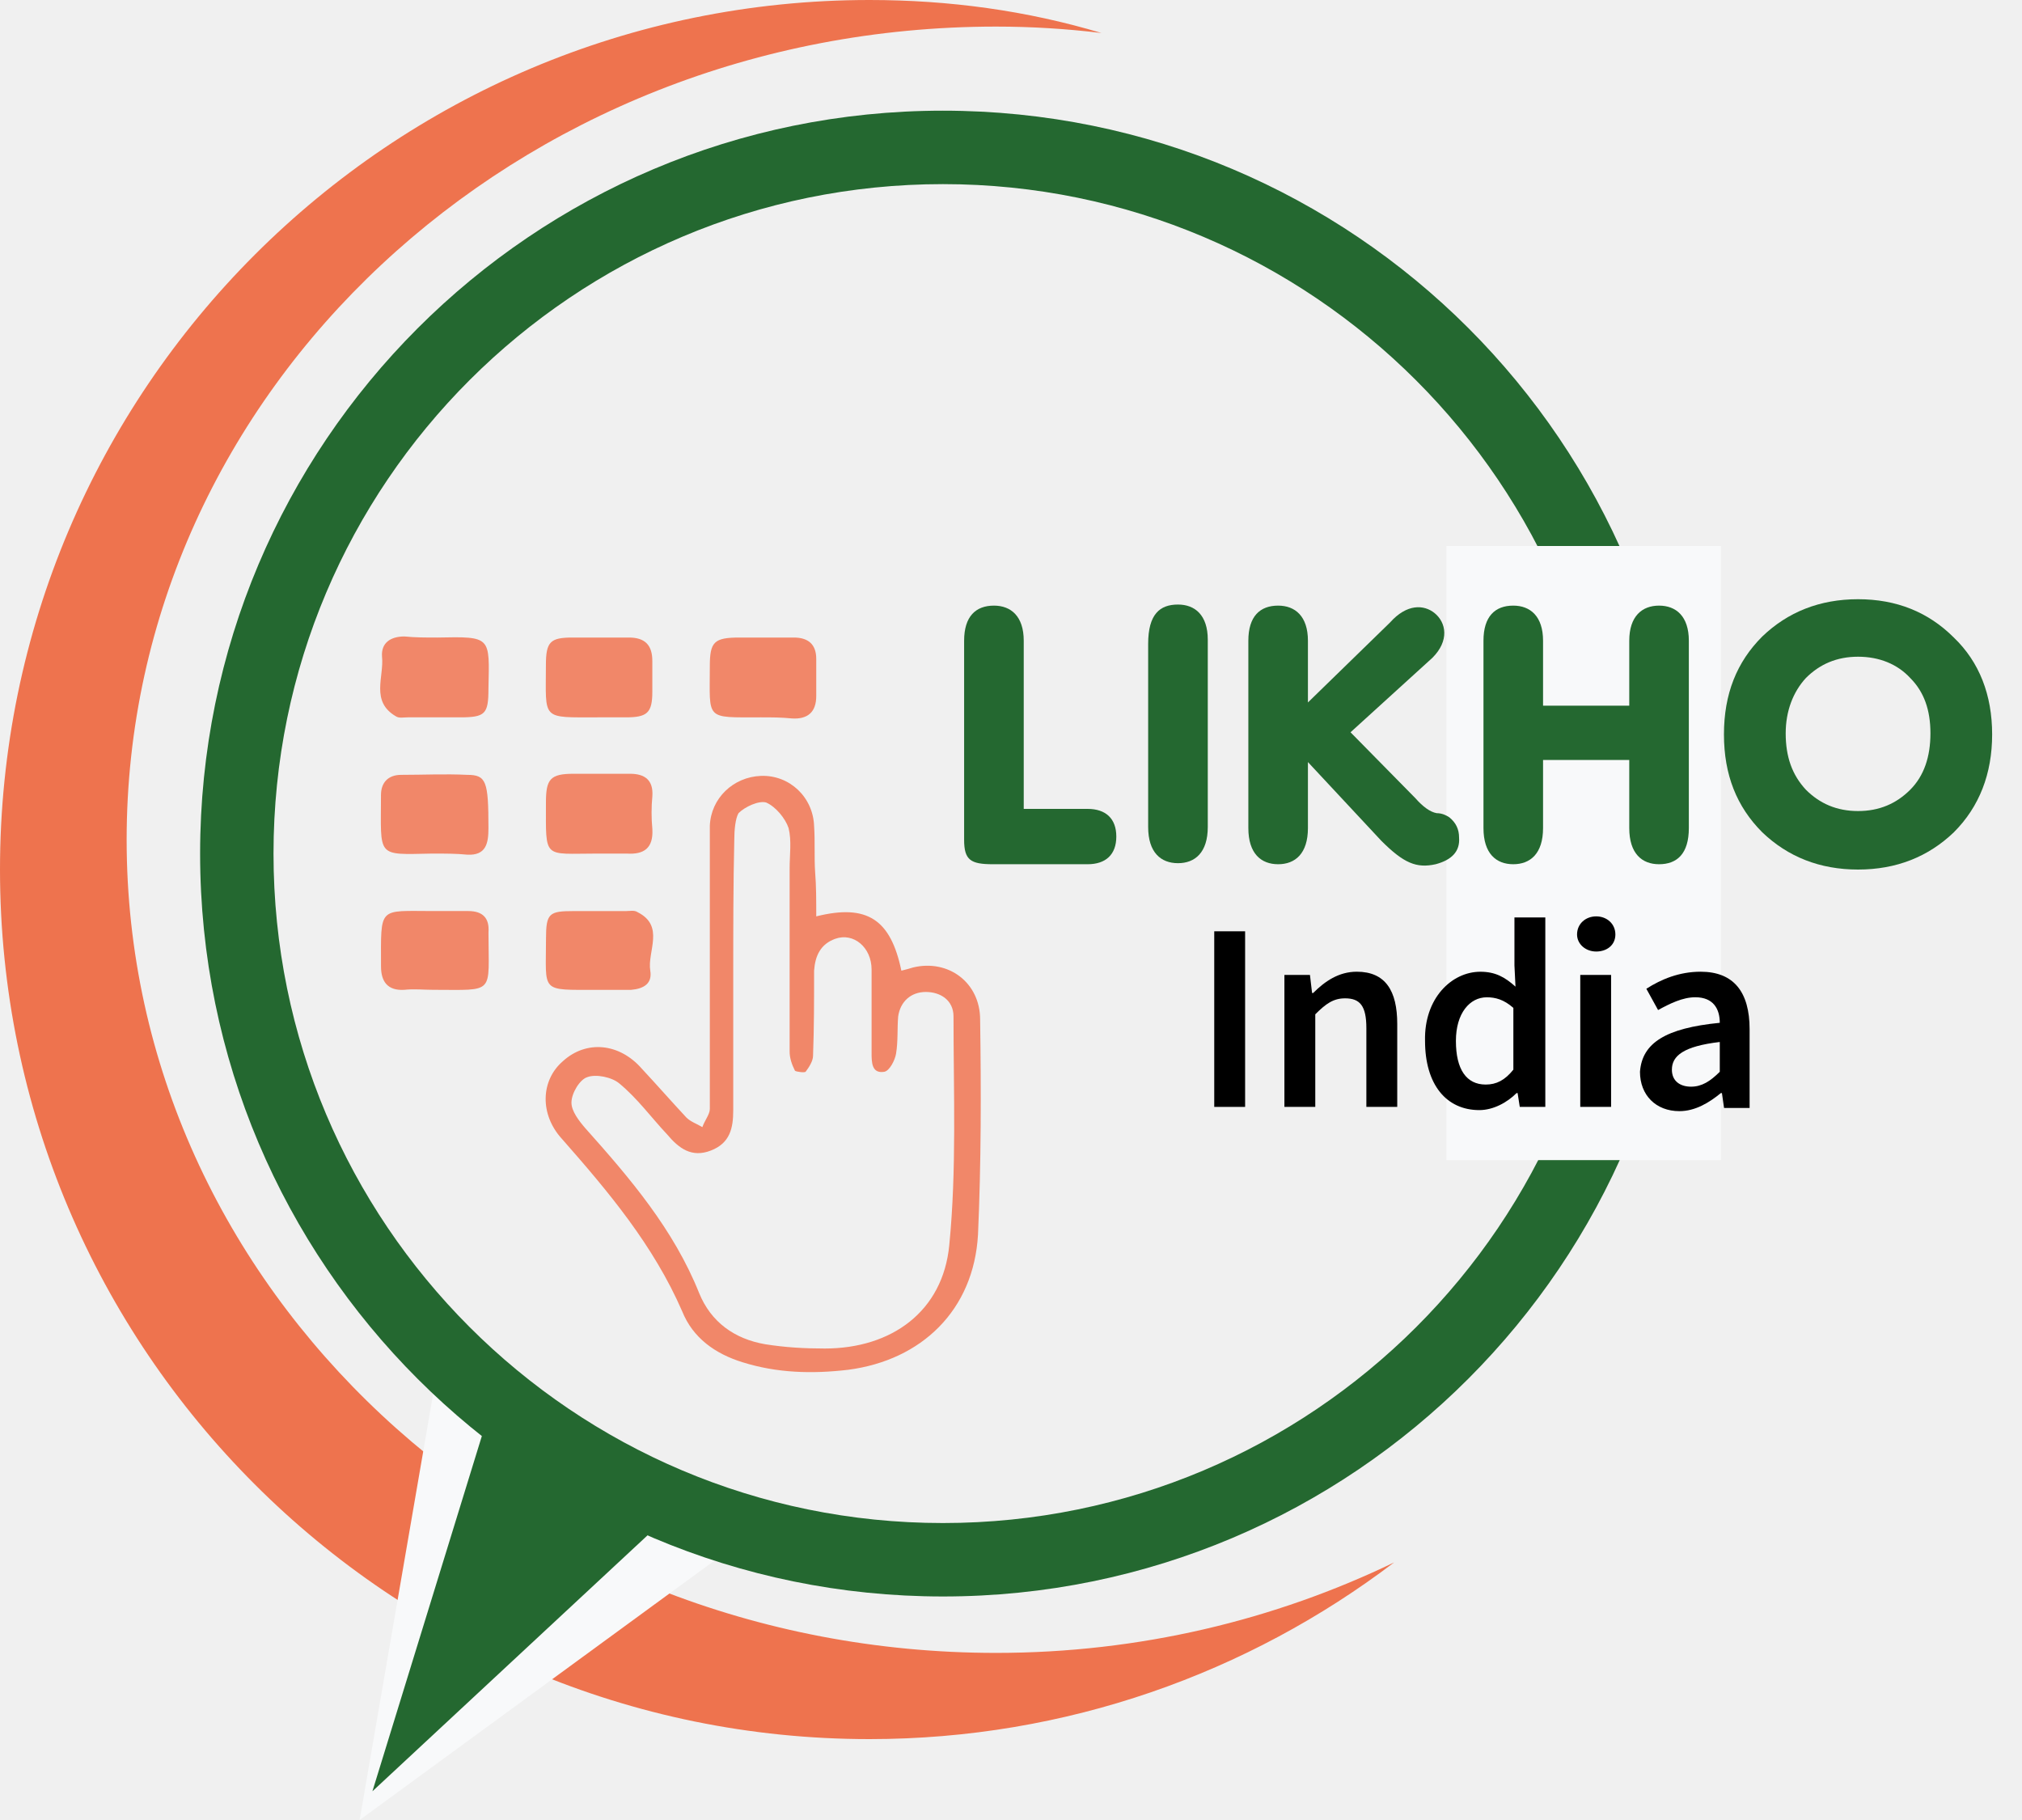
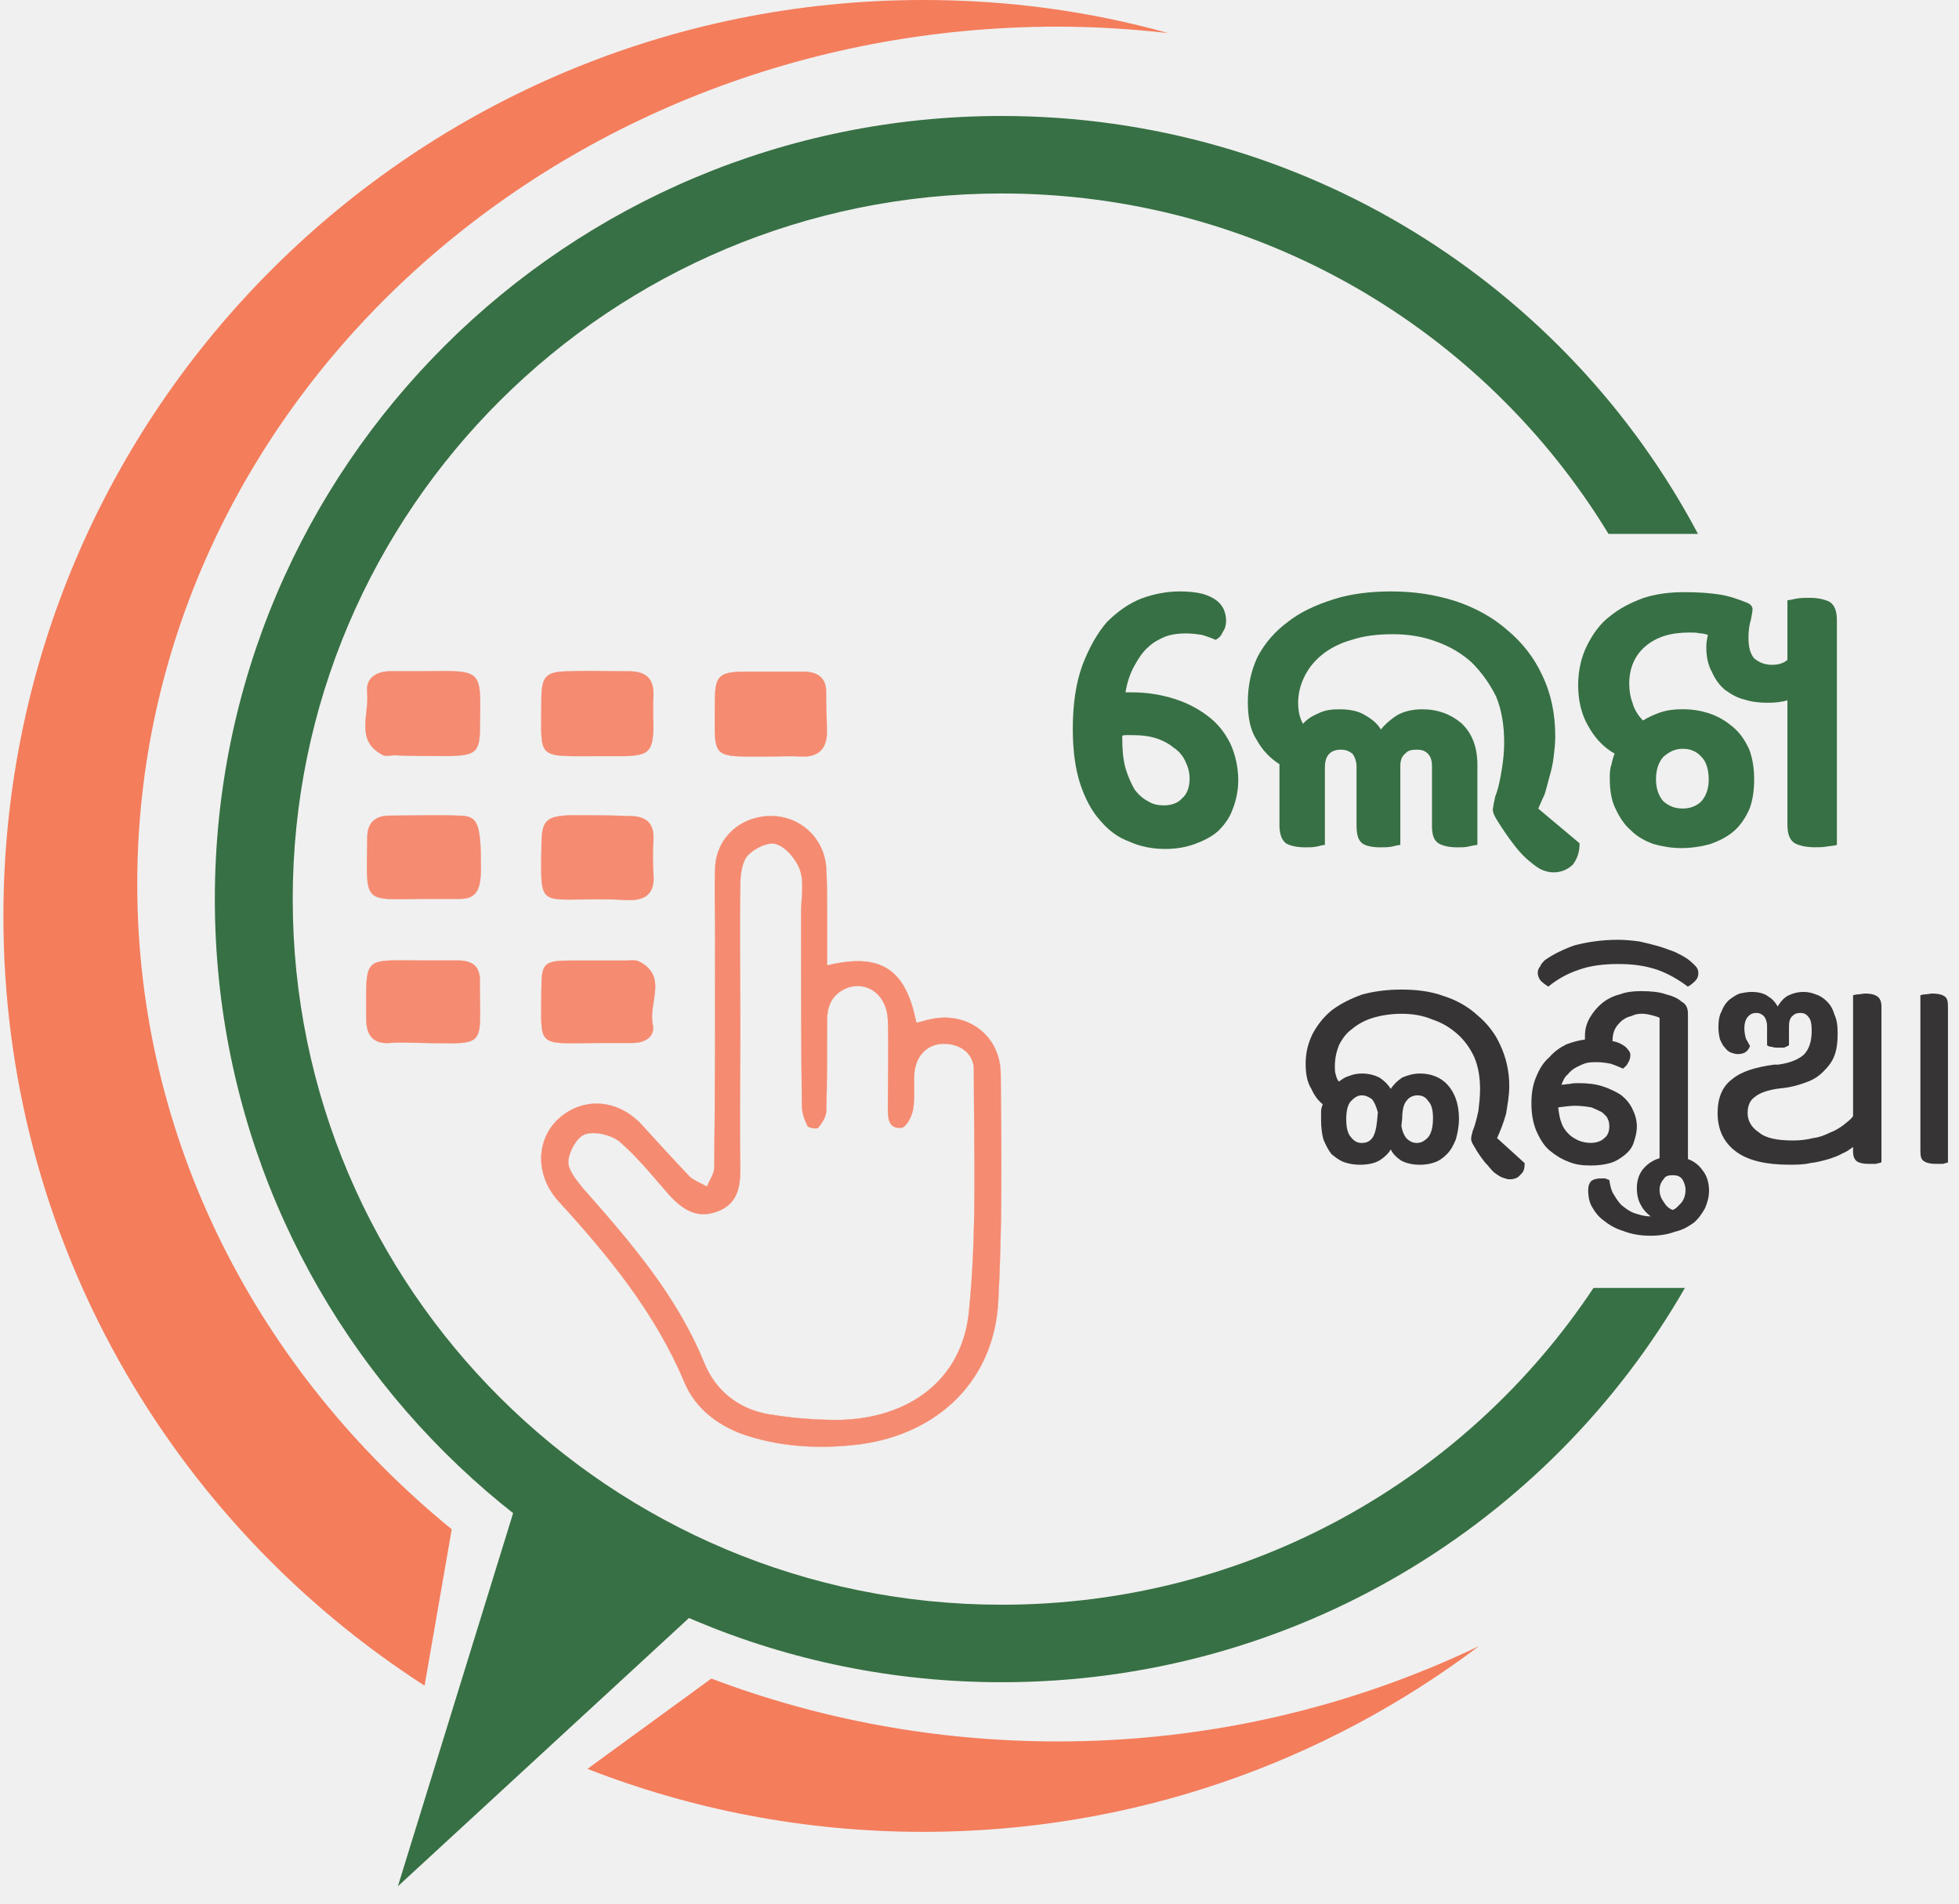
- <svg xmlns="http://www.w3.org/2000/svg" width="60" height="54" viewBox="0 0 60 54" fill="none">
-   <g clip-path="url(#clip0)">
-     <path fill-rule="evenodd" clip-rule="evenodd" d="M24.221 27.189C25.736 26.811 26.431 27.284 26.747 28.8C26.873 28.768 27 28.737 27.094 28.705C28.136 28.453 29.084 29.147 29.084 30.253C29.115 32.368 29.115 34.516 29.021 36.632C28.894 38.874 27.347 40.358 25.168 40.642C24.094 40.769 23.052 40.737 22.042 40.421C21.221 40.169 20.558 39.695 20.242 38.905C19.389 36.947 18.063 35.368 16.673 33.789C16.01 33.063 16.042 32.053 16.705 31.484C17.4 30.853 18.378 30.947 19.042 31.705C19.484 32.179 19.926 32.684 20.368 33.158C20.494 33.284 20.684 33.347 20.842 33.442C20.905 33.253 21.063 33.063 21.063 32.905C21.063 30.726 21.063 28.516 21.063 26.337C21.063 25.737 21.063 25.105 21.063 24.505C21.094 23.684 21.758 23.053 22.578 23.021C23.431 22.989 24.126 23.653 24.157 24.505C24.189 24.979 24.157 25.421 24.189 25.895C24.221 26.274 24.221 26.716 24.221 27.189ZM21.758 28.958C21.758 30.284 21.758 31.611 21.758 32.937C21.758 33.474 21.663 33.916 21.094 34.137C20.526 34.358 20.147 34.074 19.8 33.663C19.326 33.158 18.915 32.59 18.378 32.147C18.157 31.958 17.684 31.863 17.431 31.958C17.21 32.021 16.957 32.432 16.957 32.716C16.957 32.968 17.178 33.253 17.368 33.474C18.694 34.958 19.989 36.474 20.747 38.368C21.094 39.221 21.789 39.726 22.705 39.884C23.305 39.979 23.873 40.011 24.473 40.011C26.463 40.011 27.979 38.905 28.168 36.947C28.389 34.705 28.294 32.432 28.294 30.158C28.294 29.684 27.915 29.432 27.473 29.432C27.031 29.432 26.715 29.716 26.652 30.158C26.621 30.505 26.652 30.884 26.589 31.263C26.558 31.453 26.4 31.768 26.242 31.8C25.863 31.863 25.863 31.516 25.863 31.232C25.863 30.411 25.863 29.59 25.863 28.768C25.863 28.105 25.326 27.663 24.789 27.853C24.347 28.011 24.189 28.358 24.157 28.8C24.157 29.653 24.157 30.505 24.126 31.326C24.126 31.484 24 31.674 23.905 31.8C23.873 31.832 23.621 31.8 23.589 31.768C23.494 31.579 23.431 31.39 23.431 31.2C23.431 29.4 23.431 27.6 23.431 25.768C23.431 25.358 23.494 24.947 23.4 24.569C23.305 24.284 23.021 23.937 22.736 23.811C22.515 23.747 22.105 23.937 21.915 24.126C21.821 24.284 21.789 24.632 21.789 24.916C21.758 26.242 21.758 27.6 21.758 28.958Z" fill="#F18769" />
-     <path fill-rule="evenodd" clip-rule="evenodd" d="M12.979 18.916C14.589 18.884 14.526 18.884 14.494 20.432C14.494 21.189 14.4 21.284 13.642 21.284C13.136 21.284 12.6 21.284 12.094 21.284C11.968 21.284 11.842 21.316 11.747 21.253C10.989 20.811 11.4 20.084 11.336 19.484C11.305 19.074 11.589 18.884 12 18.884C12.316 18.916 12.631 18.916 12.979 18.916Z" fill="#F18769" />
-     <path fill-rule="evenodd" clip-rule="evenodd" d="M17.747 21.284C16.041 21.284 16.199 21.379 16.199 19.737C16.199 19.042 16.326 18.916 16.989 18.916C17.557 18.916 18.094 18.916 18.662 18.916C19.136 18.916 19.357 19.137 19.357 19.611C19.357 19.927 19.357 20.211 19.357 20.526C19.357 21.158 19.199 21.284 18.568 21.284C18.283 21.284 17.999 21.284 17.747 21.284Z" fill="#F18769" />
-     <path fill-rule="evenodd" clip-rule="evenodd" d="M22.578 21.284C20.905 21.284 21.063 21.379 21.063 19.769C21.063 19.042 21.189 18.916 21.947 18.916C22.484 18.916 23.02 18.916 23.557 18.916C23.968 18.916 24.221 19.105 24.221 19.548C24.221 19.927 24.221 20.274 24.221 20.653C24.221 21.127 23.968 21.348 23.494 21.316C23.178 21.284 22.894 21.284 22.578 21.284Z" fill="#F18769" />
-     <path fill-rule="evenodd" clip-rule="evenodd" d="M12.884 25.326C12.852 25.326 12.852 25.326 12.82 25.326C11.147 25.358 11.305 25.453 11.305 23.59C11.305 23.211 11.526 22.99 11.905 22.99C12.568 22.99 13.2 22.958 13.863 22.99C14.431 22.99 14.494 23.179 14.494 24.569C14.494 25.011 14.431 25.39 13.863 25.358C13.547 25.326 13.2 25.326 12.884 25.326Z" fill="#F18769" />
-     <path fill-rule="evenodd" clip-rule="evenodd" d="M12.853 29.368C12.569 29.368 12.285 29.337 12 29.368C11.495 29.4 11.306 29.116 11.306 28.674C11.306 26.873 11.211 27.031 12.853 27.031C13.2 27.031 13.548 27.031 13.895 27.031C14.337 27.031 14.527 27.252 14.495 27.663C14.495 29.526 14.716 29.368 12.853 29.368Z" fill="#F18769" />
-     <path fill-rule="evenodd" clip-rule="evenodd" d="M17.716 25.326C16.105 25.326 16.2 25.516 16.2 23.811C16.2 23.116 16.327 22.958 17.021 22.958C17.59 22.958 18.127 22.958 18.695 22.958C19.137 22.958 19.39 23.148 19.358 23.621C19.327 23.937 19.327 24.284 19.358 24.6C19.39 25.169 19.105 25.358 18.6 25.326C18.316 25.326 18 25.326 17.716 25.326Z" fill="#F18769" />
-     <path fill-rule="evenodd" clip-rule="evenodd" d="M17.717 29.369C16.012 29.369 16.202 29.463 16.202 27.853C16.202 27.095 16.296 27.032 17.023 27.032C17.528 27.032 18.065 27.032 18.57 27.032C18.696 27.032 18.823 27 18.917 27.063C19.738 27.474 19.202 28.232 19.296 28.8C19.36 29.179 19.107 29.337 18.728 29.369C18.412 29.369 18.065 29.369 17.717 29.369Z" fill="#F18769" />
-     <path d="M29.558 49.042C15.316 49.042 3.758 38.242 3.758 24.916C3.758 11.589 15.316 0.789 29.558 0.789C30.6 0.789 31.642 0.853 32.684 0.979C30.474 0.316 28.168 0 25.8 0C11.558 0 0 11.558 0 25.8C0 40.042 11.558 51.6 25.8 51.6C31.642 51.6 37.042 49.642 41.368 46.358C37.832 48.063 33.821 49.042 29.558 49.042Z" fill="#EE734E" />
-     <path d="M12.851 41.369L21.472 46.105L10.672 54L12.851 41.369Z" fill="#F8F9FA" />
-     <path d="M27.98 3.284C15.79 3.284 5.938 13.168 5.938 25.326C5.938 37.516 15.822 47.368 27.98 47.368C40.169 47.368 50.022 37.484 50.022 25.326C50.022 13.137 40.169 3.284 27.98 3.284ZM27.98 45.189C16.99 45.189 8.116 36.284 8.116 25.326C8.116 14.337 17.022 5.463 27.98 5.463C38.938 5.463 47.843 14.368 47.843 25.326C47.843 36.316 38.938 45.189 27.98 45.189Z" fill="#246830" />
-     <path d="M14.651 41.463L11.051 53.148L20.556 44.306L14.651 41.463Z" fill="#246830" />
-     <path d="M51.065 16.2H42.918V34.421H51.065V16.2Z" fill="#F8F9FA" />
-     <path d="M36.031 27.632H36.947V32.842H36.031V27.632Z" fill="black" />
-     <path d="M38.113 28.926H38.871L38.934 29.463H38.966C39.313 29.116 39.724 28.831 40.261 28.831C41.113 28.831 41.461 29.4 41.461 30.379V32.842H40.545V30.505C40.545 29.842 40.355 29.621 39.913 29.621C39.566 29.621 39.345 29.779 39.029 30.095V32.842H38.113V28.926Z" fill="black" />
-     <path d="M43.928 28.832C44.37 28.832 44.654 28.99 44.97 29.274L44.939 28.642V27.221H45.855V32.842H45.097L45.033 32.432H45.002C44.718 32.716 44.307 32.937 43.897 32.937C42.918 32.937 42.286 32.179 42.286 30.884C42.255 29.621 43.075 28.832 43.928 28.832ZM44.086 32.179C44.402 32.179 44.654 32.053 44.907 31.737V29.905C44.623 29.653 44.37 29.59 44.118 29.59C43.612 29.59 43.202 30.063 43.202 30.884C43.202 31.737 43.518 32.179 44.086 32.179Z" fill="black" />
-     <path d="M46.797 27.726C46.797 27.41 47.05 27.189 47.365 27.189C47.681 27.189 47.934 27.41 47.934 27.726C47.934 28.042 47.681 28.232 47.365 28.232C47.05 28.232 46.797 28.011 46.797 27.726ZM46.892 28.926H47.807V32.842H46.892V28.926Z" fill="black" />
-     <path d="M51.032 30.347C51.032 29.937 50.843 29.589 50.306 29.589C49.927 29.589 49.548 29.779 49.201 29.968L48.853 29.337C49.296 29.053 49.833 28.831 50.464 28.831C51.443 28.831 51.917 29.431 51.917 30.537V32.874H51.159L51.096 32.432H51.064C50.717 32.716 50.306 32.968 49.833 32.968C49.138 32.968 48.664 32.495 48.664 31.8C48.727 30.947 49.422 30.505 51.032 30.347ZM50.18 32.242C50.496 32.242 50.748 32.084 51.032 31.8V30.916C49.959 31.042 49.611 31.326 49.611 31.737C49.611 32.084 49.864 32.242 50.18 32.242Z" fill="black" />
-     <path d="M55.135 25.8C53.998 25.8 53.051 25.421 52.293 24.695C51.535 23.937 51.156 22.99 51.156 21.79C51.156 20.59 51.535 19.642 52.293 18.885C53.051 18.158 53.998 17.779 55.135 17.779C56.272 17.779 57.219 18.158 57.977 18.916C58.735 19.642 59.114 20.621 59.114 21.79C59.114 22.958 58.735 23.937 57.977 24.695C57.219 25.421 56.272 25.8 55.135 25.8ZM55.135 24.064C55.767 24.064 56.272 23.843 56.683 23.432C57.093 23.021 57.283 22.453 57.283 21.758C57.283 21.064 57.093 20.527 56.683 20.116C56.304 19.706 55.767 19.485 55.135 19.485C54.504 19.485 53.998 19.706 53.588 20.116C53.209 20.527 52.988 21.095 52.988 21.758C52.988 22.453 53.177 22.99 53.588 23.432C53.998 23.843 54.504 24.064 55.135 24.064Z" fill="#246830" />
-     <path d="M30.378 24H32.273C32.809 24 33.125 24.285 33.125 24.821C33.125 25.358 32.809 25.642 32.273 25.642H29.462C28.799 25.642 28.609 25.516 28.609 24.916V19.011C28.609 18.285 28.957 17.969 29.494 17.969C29.999 17.969 30.378 18.285 30.378 19.011V24Z" fill="#246830" />
-     <path d="M34.955 17.937C35.46 17.937 35.839 18.253 35.839 18.979V24.537C35.839 25.295 35.46 25.611 34.955 25.611C34.449 25.611 34.07 25.295 34.07 24.537V19.105C34.07 18.221 34.418 17.937 34.955 17.937Z" fill="#246830" />
-     <path d="M38.811 22.611V24.569C38.811 25.327 38.432 25.642 37.927 25.642C37.422 25.642 37.043 25.327 37.043 24.569V19.011C37.043 18.285 37.39 17.969 37.927 17.969C38.432 17.969 38.811 18.285 38.811 19.011V20.842L41.243 18.474C41.748 17.906 42.254 17.937 42.569 18.19C42.917 18.474 43.011 19.011 42.506 19.516L40.075 21.727L42.001 23.684C42.222 23.937 42.443 24.095 42.632 24.127C42.79 24.127 42.917 24.19 43.011 24.253C43.201 24.411 43.296 24.6 43.296 24.853C43.327 25.264 43.075 25.516 42.601 25.642C42.032 25.769 41.654 25.611 40.99 24.948L38.811 22.611Z" fill="#246830" />
-     <path d="M45.788 22.548V24.569C45.788 25.327 45.409 25.642 44.904 25.642C44.398 25.642 44.02 25.327 44.02 24.569V19.011C44.02 18.285 44.367 17.969 44.904 17.969C45.409 17.969 45.788 18.285 45.788 19.011V20.937H48.346V19.011C48.346 18.285 48.725 17.969 49.23 17.969C49.735 17.969 50.114 18.285 50.114 19.011V24.569C50.114 25.327 49.767 25.642 49.23 25.642C48.725 25.642 48.346 25.327 48.346 24.569V22.548H45.788Z" fill="#246830" />
-   </g>
-   <defs>
-     <clipPath id="clip0">
-       <rect width="59.147" height="54" fill="white" />
-     </clipPath>
-   </defs>
+ <svg xmlns="http://www.w3.org/2000/svg" width="106" height="103" viewBox="0 0 106 103" fill="none">
+   <path fill-rule="evenodd" clip-rule="evenodd" d="M40.056 55.607C40.056 58.141 40.012 60.718 40.056 63.252C40.056 64.3 39.88 65.174 38.783 65.567C37.685 65.961 36.939 65.436 36.237 64.694C35.359 63.689 34.525 62.64 33.516 61.767C33.077 61.417 32.199 61.199 31.672 61.373C31.233 61.504 30.795 62.291 30.751 62.815C30.707 63.296 31.19 63.864 31.541 64.3C34.086 67.184 36.588 70.067 38.081 73.693C38.739 75.353 40.099 76.358 41.899 76.577C42.996 76.751 44.181 76.839 45.323 76.839C49.141 76.795 52.082 74.698 52.433 70.941C52.872 66.616 52.696 62.247 52.696 57.878C52.696 57.005 51.95 56.48 51.072 56.48C50.238 56.48 49.624 57.048 49.492 57.922C49.404 58.577 49.536 59.32 49.404 60.019C49.361 60.369 49.053 60.98 48.79 61.024C48.044 61.111 48.044 60.456 48.044 59.932C48.044 58.359 48.088 56.786 48.044 55.213C48 53.903 47.034 53.116 45.937 53.422C45.059 53.728 44.752 54.383 44.752 55.213C44.752 56.873 44.752 58.49 44.708 60.106C44.708 60.412 44.489 60.762 44.269 61.024C44.225 61.111 43.742 61.024 43.699 60.937C43.523 60.587 43.391 60.194 43.391 59.844C43.347 56.349 43.347 52.898 43.347 49.447C43.347 48.66 43.523 47.83 43.304 47.131C43.128 46.563 42.557 45.864 42.031 45.689C41.592 45.515 40.802 45.908 40.451 46.301C40.143 46.651 40.056 47.349 40.056 47.874C40.012 50.451 40.056 53.029 40.056 55.607ZM44.752 52.243C47.649 51.544 49.01 52.417 49.58 55.344C49.843 55.301 50.063 55.213 50.282 55.17C52.301 54.689 54.145 56 54.145 58.141C54.189 62.247 54.233 66.354 54.013 70.417C53.794 74.698 50.765 77.582 46.552 78.15C44.489 78.412 42.47 78.324 40.495 77.713C38.958 77.232 37.642 76.271 37.027 74.786C35.447 71.028 32.901 67.927 30.18 64.956C28.951 63.558 28.995 61.636 30.268 60.5C31.628 59.32 33.516 59.495 34.789 60.937C35.623 61.854 36.457 62.771 37.334 63.689C37.598 63.907 37.949 64.038 38.256 64.213C38.388 63.864 38.651 63.514 38.651 63.165C38.695 58.971 38.695 54.733 38.695 50.539C38.695 49.359 38.651 48.18 38.695 47C38.739 45.384 40.012 44.204 41.636 44.16C43.26 44.117 44.62 45.34 44.708 47C44.752 47.874 44.752 48.748 44.752 49.621C44.752 50.495 44.752 51.325 44.752 52.243Z" fill="#F58B71" />
+   <path fill-rule="evenodd" clip-rule="evenodd" d="M40.056 55.607C40.056 58.141 40.012 60.718 40.056 63.252C40.056 64.3 39.88 65.174 38.783 65.567C37.685 65.961 36.939 65.436 36.237 64.694C35.359 63.689 34.525 62.64 33.516 61.767C33.077 61.417 32.199 61.199 31.672 61.373C31.233 61.504 30.795 62.291 30.751 62.815C30.707 63.296 31.19 63.864 31.541 64.3C34.086 67.184 36.588 70.067 38.081 73.693C38.739 75.353 40.099 76.358 41.899 76.577C42.996 76.751 44.181 76.839 45.323 76.839C49.141 76.795 52.082 74.698 52.433 70.941C52.872 66.616 52.696 62.247 52.696 57.878C52.696 57.005 51.95 56.48 51.072 56.48C50.238 56.48 49.624 57.048 49.492 57.922C49.404 58.577 49.536 59.32 49.404 60.019C49.361 60.369 49.053 60.98 48.79 61.024C48.044 61.111 48.044 60.456 48.044 59.932C48.044 58.359 48.088 56.786 48.044 55.213C48 53.903 47.034 53.116 45.937 53.422C45.059 53.728 44.752 54.383 44.752 55.213C44.752 56.873 44.752 58.49 44.708 60.106C44.708 60.412 44.489 60.762 44.269 61.024C44.225 61.111 43.742 61.024 43.699 60.937C43.523 60.587 43.391 60.194 43.391 59.844C43.347 56.349 43.347 52.898 43.347 49.447C43.347 48.66 43.523 47.83 43.304 47.131C43.128 46.563 42.557 45.864 42.031 45.689C41.592 45.515 40.802 45.908 40.451 46.301C40.143 46.651 40.056 47.349 40.056 47.874C40.012 50.451 40.056 53.029 40.056 55.607ZM44.752 52.243C47.649 51.544 49.01 52.417 49.58 55.344C49.843 55.301 50.063 55.213 50.282 55.17C52.301 54.689 54.145 56 54.145 58.141C54.189 62.247 54.233 66.354 54.013 70.417C53.794 74.698 50.765 77.582 46.552 78.15C44.489 78.412 42.47 78.324 40.495 77.713C38.958 77.232 37.642 76.271 37.027 74.786C35.447 71.028 32.901 67.927 30.18 64.956C28.951 63.558 28.995 61.636 30.268 60.5C31.628 59.32 33.516 59.495 34.789 60.937C35.623 61.854 36.457 62.771 37.334 63.689C37.598 63.907 37.949 64.038 38.256 64.213C38.388 63.864 38.651 63.514 38.651 63.165C38.695 58.971 38.695 54.733 38.695 50.539C38.695 49.359 38.651 48.18 38.695 47C38.739 45.384 40.012 44.204 41.636 44.16C43.26 44.117 44.62 45.34 44.708 47C44.752 47.874 44.752 48.748 44.752 49.621C44.752 50.495 44.752 51.325 44.752 52.243Z" stroke="#F58B71" stroke-width="0.014" />
+   <path fill-rule="evenodd" clip-rule="evenodd" d="M23.028 36.325C26.145 36.281 26.013 36.237 25.969 39.252C25.969 40.694 25.793 40.868 24.301 40.912C23.335 40.912 22.326 40.912 21.317 40.868C21.097 40.868 20.834 40.956 20.658 40.825C19.21 40.038 20 38.64 19.868 37.461C19.78 36.674 20.395 36.325 21.141 36.325C21.799 36.325 22.414 36.325 23.028 36.325Z" fill="#F58B71" />
+   <path fill-rule="evenodd" clip-rule="evenodd" d="M23.028 36.325C26.145 36.281 26.013 36.237 25.969 39.252C25.969 40.694 25.793 40.868 24.301 40.912C23.335 40.912 22.326 40.912 21.317 40.868C21.097 40.868 20.834 40.956 20.658 40.825C19.21 40.038 20 38.64 19.868 37.461C19.78 36.674 20.395 36.325 21.141 36.325C21.799 36.325 22.414 36.325 23.028 36.325Z" stroke="#F58B71" stroke-width="0.014" />
+   <path fill-rule="evenodd" clip-rule="evenodd" d="M32.237 40.916C28.945 40.916 29.296 41.091 29.296 37.902C29.296 36.591 29.516 36.329 30.832 36.329C31.886 36.285 32.983 36.329 34.036 36.329C34.958 36.329 35.397 36.722 35.353 37.683C35.309 38.251 35.353 38.863 35.353 39.431C35.309 40.654 35.09 40.873 33.817 40.916C33.29 40.916 32.764 40.916 32.237 40.916Z" fill="#F58B71" />
+   <path fill-rule="evenodd" clip-rule="evenodd" d="M32.237 40.916C28.945 40.916 29.296 41.091 29.296 37.902C29.296 36.591 29.516 36.329 30.832 36.329C31.886 36.285 32.983 36.329 34.036 36.329C34.958 36.329 35.397 36.722 35.353 37.683C35.309 38.251 35.353 38.863 35.353 39.431C35.309 40.654 35.09 40.873 33.817 40.916C33.29 40.916 32.764 40.916 32.237 40.916Z" stroke="#F58B71" stroke-width="0.014" />
+   <path fill-rule="evenodd" clip-rule="evenodd" d="M41.58 40.936C38.376 40.936 38.683 41.111 38.683 37.965C38.683 36.567 38.903 36.349 40.351 36.349C41.404 36.349 42.414 36.349 43.467 36.349C44.257 36.349 44.74 36.698 44.696 37.528C44.696 38.227 44.74 38.926 44.74 39.625C44.74 40.543 44.257 40.98 43.336 40.936C42.765 40.892 42.151 40.936 41.58 40.936Z" fill="#F58B71" />
+   <path fill-rule="evenodd" clip-rule="evenodd" d="M41.58 40.936C38.376 40.936 38.683 41.111 38.683 37.965C38.683 36.567 38.903 36.349 40.351 36.349C41.404 36.349 42.414 36.349 43.467 36.349C44.257 36.349 44.74 36.698 44.696 37.528C44.696 38.227 44.74 38.926 44.74 39.625C44.74 40.543 44.257 40.98 43.336 40.936C42.765 40.892 42.151 40.936 41.58 40.936Z" stroke="#F58B71" stroke-width="0.014" />
+   <path fill-rule="evenodd" clip-rule="evenodd" d="M22.905 48.639H22.774C19.57 48.683 19.833 48.901 19.877 45.275C19.877 44.576 20.272 44.139 21.062 44.139C22.291 44.139 23.564 44.096 24.793 44.139C25.89 44.139 26.022 44.533 26.022 47.154C25.978 47.984 25.89 48.683 24.793 48.639C24.134 48.639 23.52 48.639 22.905 48.639Z" fill="#F58B71" />
+   <path fill-rule="evenodd" clip-rule="evenodd" d="M22.905 48.639H22.774C19.57 48.683 19.833 48.901 19.877 45.275C19.877 44.576 20.272 44.139 21.062 44.139C22.291 44.139 23.564 44.096 24.793 44.139C25.89 44.139 26.022 44.533 26.022 47.154C25.978 47.984 25.89 48.683 24.793 48.639C24.134 48.639 23.52 48.639 22.905 48.639Z" stroke="#F58B71" stroke-width="0.014" />
+   <path fill-rule="evenodd" clip-rule="evenodd" d="M22.802 56.433C22.275 56.433 21.704 56.389 21.134 56.433C20.168 56.52 19.817 55.996 19.817 55.122C19.817 51.671 19.598 51.977 22.802 51.977C23.46 51.977 24.118 51.977 24.777 51.977C25.655 51.977 26.006 52.37 25.962 53.2C25.962 56.739 26.401 56.477 22.802 56.433Z" fill="#F58B71" />
+   <path fill-rule="evenodd" clip-rule="evenodd" d="M22.802 56.433C22.275 56.433 21.704 56.389 21.134 56.433C20.168 56.52 19.817 55.996 19.817 55.122C19.817 51.671 19.598 51.977 22.802 51.977C23.46 51.977 24.118 51.977 24.777 51.977C25.655 51.977 26.006 52.37 25.962 53.2C25.962 56.739 26.401 56.477 22.802 56.433Z" stroke="#F58B71" stroke-width="0.014" />
+   <path fill-rule="evenodd" clip-rule="evenodd" d="M32.24 48.663C29.124 48.663 29.256 49.056 29.3 45.779C29.3 44.425 29.519 44.163 30.88 44.119C31.933 44.119 32.987 44.119 34.084 44.163C34.918 44.163 35.401 44.512 35.357 45.43C35.313 46.041 35.313 46.653 35.357 47.308C35.444 48.357 34.918 48.75 33.908 48.706C33.338 48.663 32.767 48.663 32.24 48.663Z" fill="#F58B71" />
+   <path fill-rule="evenodd" clip-rule="evenodd" d="M32.24 48.663C29.124 48.663 29.256 49.056 29.3 45.779C29.3 44.425 29.519 44.163 30.88 44.119C31.933 44.119 32.987 44.119 34.084 44.163C34.918 44.163 35.401 44.512 35.357 45.43C35.313 46.041 35.313 46.653 35.357 47.308C35.444 48.357 34.918 48.75 33.908 48.706C33.338 48.663 32.767 48.663 32.24 48.663Z" stroke="#F58B71" stroke-width="0.014" />
+   <path fill-rule="evenodd" clip-rule="evenodd" d="M32.237 56.437C28.945 56.48 29.296 56.655 29.296 53.553C29.296 52.112 29.428 51.981 30.92 51.981C31.886 51.981 32.895 51.981 33.905 51.981C34.124 51.981 34.388 51.937 34.563 52.024C36.143 52.811 35.09 54.252 35.309 55.388C35.485 56.087 34.914 56.437 34.212 56.437C33.554 56.437 32.895 56.437 32.237 56.437Z" fill="#F58B71" />
+   <path fill-rule="evenodd" clip-rule="evenodd" d="M32.237 56.437C28.945 56.48 29.296 56.655 29.296 53.553C29.296 52.112 29.428 51.981 30.92 51.981C31.886 51.981 32.895 51.981 33.905 51.981C34.124 51.981 34.388 51.937 34.563 52.024C36.143 52.811 35.09 54.252 35.309 55.388C35.485 56.087 34.914 56.437 34.212 56.437C33.554 56.437 32.895 56.437 32.237 56.437Z" stroke="#F58B71" stroke-width="0.014" />
+   <path fill-rule="evenodd" clip-rule="evenodd" d="M38.49 90.833C44.278 93.026 50.609 94.235 57.243 94.235C65.451 94.235 73.175 92.356 80.023 89.08C71.683 95.371 61.281 99.128 49.957 99.128C43.546 99.128 37.418 97.92 31.788 95.72L38.49 90.833ZM24.443 82.754C14.012 74.246 7.426 61.752 7.426 47.838C7.426 22.237 29.723 1.442 57.243 1.442C59.262 1.442 61.281 1.573 63.212 1.791C58.999 0.612 54.566 0 49.957 0C22.481 0 0.184 22.194 0.184 49.586C0.184 67.037 9.263 82.389 22.973 91.216L24.443 82.754Z" fill="#F47D5C" />
+   <path d="M28.464 79.617L21.529 102.073L39.92 85.122L28.464 79.617Z" fill="#377044" />
+   <path fill-rule="evenodd" clip-rule="evenodd" d="M15.839 48.654C15.839 69.755 33.044 86.837 54.2 86.837C67.585 86.837 79.36 80.027 86.223 69.695H91.169C83.833 82.446 70.03 91.031 54.2 91.031C30.674 91.031 11.625 72.07 11.625 48.654C11.625 25.237 30.674 6.276 54.2 6.276C70.553 6.276 84.743 15.438 91.876 28.891H87.036C80.316 17.846 68.129 10.47 54.2 10.47C33.044 10.47 15.839 27.552 15.839 48.654Z" fill="#377044" />
+   <path d="M64.149 34.276C63.798 34.276 63.403 34.319 63.051 34.45C62.744 34.581 62.393 34.756 62.13 35.018C61.822 35.281 61.603 35.63 61.384 36.023C61.164 36.416 60.989 36.897 60.901 37.465H61.252C62.086 37.465 62.832 37.596 63.534 37.814C64.237 38.033 64.807 38.339 65.334 38.732C65.861 39.125 66.256 39.606 66.563 40.217C66.826 40.785 67.002 41.484 67.002 42.227C67.002 42.795 66.87 43.363 66.695 43.8C66.519 44.28 66.256 44.63 65.904 44.979C65.553 45.285 65.114 45.504 64.632 45.678C64.149 45.853 63.622 45.94 63.051 45.94C62.349 45.94 61.691 45.809 61.12 45.547C60.506 45.329 59.979 44.936 59.54 44.411C59.057 43.887 58.706 43.188 58.443 42.402C58.179 41.572 58.048 40.61 58.048 39.431C58.048 38.077 58.223 36.941 58.575 35.98C58.926 35.062 59.365 34.276 59.891 33.664C60.462 33.096 61.076 32.659 61.735 32.397C62.437 32.135 63.139 32.004 63.842 32.004C64.324 32.004 64.719 32.048 65.07 32.135C65.378 32.222 65.641 32.353 65.817 32.484C65.992 32.615 66.124 32.79 66.212 32.965C66.299 33.184 66.343 33.358 66.343 33.577C66.343 33.795 66.299 34.014 66.168 34.188C66.08 34.407 65.948 34.538 65.773 34.625C65.597 34.538 65.334 34.45 65.07 34.363C64.807 34.319 64.5 34.276 64.149 34.276ZM61.208 39.78C61.12 39.78 61.032 39.78 60.945 39.78C60.857 39.78 60.769 39.78 60.725 39.824V39.955C60.725 40.567 60.769 41.091 60.901 41.572C61.032 42.008 61.208 42.402 61.384 42.708C61.603 43.013 61.866 43.232 62.13 43.363C62.393 43.538 62.7 43.581 62.964 43.581C63.403 43.581 63.754 43.45 63.973 43.188C64.237 42.97 64.368 42.576 64.368 42.139C64.368 41.79 64.28 41.484 64.149 41.222C64.017 40.916 63.798 40.654 63.534 40.479C63.271 40.261 62.964 40.086 62.569 39.955C62.174 39.824 61.735 39.78 61.208 39.78Z" fill="#377044" />
+   <path d="M79.941 45.722C79.809 45.722 79.677 45.766 79.458 45.809C79.282 45.853 79.063 45.853 78.843 45.853C78.404 45.853 78.053 45.766 77.834 45.635C77.571 45.46 77.483 45.154 77.483 44.673V41.441C77.483 41.135 77.395 40.916 77.263 40.785C77.088 40.61 76.912 40.567 76.649 40.567C76.385 40.567 76.166 40.61 76.034 40.785C75.859 40.916 75.771 41.135 75.771 41.441V45.722C75.683 45.722 75.508 45.766 75.332 45.809C75.113 45.853 74.893 45.853 74.674 45.853C74.235 45.853 73.884 45.766 73.708 45.635C73.489 45.46 73.401 45.154 73.401 44.673V41.484C73.401 41.222 73.313 40.96 73.181 40.785C73.006 40.654 72.83 40.567 72.567 40.567C71.996 40.567 71.689 40.873 71.689 41.528V45.722C71.601 45.722 71.426 45.766 71.25 45.809C71.031 45.853 70.855 45.853 70.636 45.853C70.153 45.853 69.802 45.766 69.582 45.635C69.363 45.46 69.231 45.154 69.231 44.673V41.353C68.749 41.047 68.31 40.61 68.002 40.042C67.651 39.518 67.519 38.819 67.519 37.989C67.519 37.115 67.695 36.285 68.046 35.543C68.441 34.8 68.968 34.188 69.67 33.664C70.329 33.14 71.162 32.747 72.128 32.441C73.05 32.135 74.147 32.004 75.288 32.004C76.517 32.004 77.658 32.179 78.756 32.528C79.809 32.878 80.775 33.402 81.565 34.101C82.355 34.756 83.013 35.586 83.452 36.547C83.935 37.552 84.154 38.645 84.154 39.868C84.154 40.217 84.11 40.61 84.067 40.96C84.023 41.353 83.935 41.703 83.847 42.008C83.759 42.358 83.671 42.664 83.584 42.97C83.452 43.275 83.32 43.538 83.233 43.756L85.471 45.635C85.471 46.115 85.339 46.465 85.12 46.77C84.856 47.033 84.505 47.207 84.067 47.207C83.847 47.207 83.671 47.164 83.452 47.076C83.233 46.989 83.013 46.814 82.75 46.596C82.53 46.421 82.223 46.115 81.96 45.766C81.653 45.372 81.345 44.936 80.994 44.368C80.862 44.149 80.775 43.974 80.775 43.8C80.775 43.712 80.819 43.625 80.819 43.494C80.862 43.363 80.862 43.275 80.906 43.101C81.082 42.664 81.17 42.183 81.257 41.659C81.345 41.135 81.389 40.654 81.389 40.174C81.389 39.256 81.257 38.426 80.95 37.683C80.599 36.984 80.16 36.373 79.633 35.848C79.107 35.368 78.448 34.975 77.702 34.713C77 34.45 76.21 34.319 75.376 34.319C74.542 34.319 73.796 34.407 73.138 34.625C72.523 34.8 71.996 35.062 71.558 35.412C71.119 35.761 70.811 36.154 70.592 36.591C70.373 37.028 70.241 37.509 70.241 38.033C70.241 38.47 70.329 38.863 70.504 39.169C70.724 38.907 71.031 38.732 71.338 38.601C71.689 38.426 72.04 38.382 72.479 38.382C73.006 38.382 73.489 38.47 73.84 38.688C74.235 38.907 74.542 39.169 74.718 39.475C74.893 39.256 75.157 38.994 75.552 38.732C75.903 38.513 76.385 38.382 76.956 38.382C77.79 38.382 78.492 38.645 79.063 39.125C79.633 39.649 79.941 40.392 79.941 41.397V45.722Z" fill="#377044" />
+   <path d="M99.393 45.718C99.305 45.762 99.13 45.762 98.867 45.806C98.647 45.849 98.428 45.849 98.208 45.849C97.725 45.849 97.374 45.762 97.111 45.631C96.847 45.456 96.716 45.15 96.716 44.626V37.898C96.409 37.986 96.058 38.029 95.662 38.029C95.224 38.029 94.785 37.986 94.39 37.854C93.995 37.767 93.644 37.549 93.336 37.33C93.029 37.068 92.809 36.762 92.634 36.369C92.415 35.976 92.327 35.539 92.327 35.015C92.327 34.753 92.371 34.534 92.415 34.359C92.283 34.316 92.151 34.272 91.976 34.272C91.8 34.228 91.624 34.228 91.405 34.228C90.439 34.228 89.649 34.447 89.035 34.971C88.464 35.452 88.157 36.151 88.157 36.981C88.157 37.33 88.201 37.68 88.333 38.029C88.42 38.379 88.64 38.728 88.903 38.99C89.166 38.816 89.474 38.684 89.825 38.553C90.22 38.422 90.615 38.379 91.054 38.379C91.581 38.379 92.107 38.466 92.59 38.641C93.073 38.816 93.468 39.078 93.819 39.383C94.17 39.689 94.433 40.083 94.653 40.563C94.829 41.044 94.916 41.568 94.916 42.18C94.916 42.791 94.829 43.359 94.653 43.796C94.433 44.277 94.17 44.67 93.819 44.976C93.468 45.281 93.029 45.5 92.546 45.675C92.063 45.806 91.537 45.893 90.966 45.893C90.439 45.893 89.957 45.806 89.474 45.675C88.991 45.5 88.596 45.281 88.245 44.932C87.894 44.626 87.63 44.233 87.411 43.752C87.191 43.315 87.104 42.748 87.104 42.136C87.104 41.874 87.104 41.612 87.191 41.393C87.235 41.175 87.279 41 87.367 40.782C86.752 40.432 86.27 39.908 85.918 39.252C85.567 38.641 85.392 37.898 85.392 37.068C85.392 36.282 85.567 35.539 85.875 34.927C86.182 34.316 86.577 33.748 87.104 33.355C87.63 32.918 88.245 32.612 88.947 32.35C89.649 32.131 90.352 32.044 91.142 32.044C91.888 32.044 92.502 32.088 93.073 32.175C93.6 32.262 94.082 32.437 94.521 32.612C94.741 32.699 94.829 32.83 94.829 32.961C94.829 33.093 94.785 33.267 94.741 33.529C94.653 33.791 94.609 34.141 94.609 34.49C94.609 35.015 94.697 35.364 94.916 35.626C95.18 35.845 95.487 35.976 95.882 35.976C96.233 35.976 96.496 35.889 96.716 35.714V32.481C96.804 32.481 96.979 32.437 97.199 32.393C97.462 32.35 97.681 32.35 97.901 32.35C98.384 32.35 98.735 32.437 98.998 32.568C99.262 32.743 99.393 33.049 99.393 33.573V45.718ZM89.605 42.18C89.605 42.66 89.737 43.053 90.001 43.359C90.308 43.621 90.615 43.752 91.054 43.752C91.449 43.752 91.8 43.621 92.063 43.359C92.327 43.053 92.458 42.66 92.458 42.18C92.458 41.655 92.327 41.218 92.063 40.956C91.8 40.651 91.449 40.519 91.054 40.519C90.615 40.519 90.308 40.694 90.001 40.956C89.737 41.262 89.605 41.655 89.605 42.18Z" fill="#377044" />
+   <path d="M71.482 60.583C71.482 60.452 71.482 60.277 71.482 60.146C71.482 60.015 71.526 59.884 71.57 59.752C71.351 59.578 71.131 59.316 70.956 58.922C70.736 58.573 70.648 58.136 70.648 57.568C70.648 56.956 70.78 56.432 71.043 55.908C71.307 55.427 71.658 54.99 72.097 54.641C72.58 54.291 73.106 54.029 73.721 53.811C74.379 53.636 75.081 53.549 75.828 53.549C76.618 53.549 77.408 53.636 78.11 53.898C78.812 54.117 79.427 54.466 79.953 54.947C80.48 55.384 80.919 55.952 81.182 56.563C81.49 57.219 81.665 57.961 81.665 58.748C81.665 59.272 81.577 59.752 81.49 60.277C81.358 60.757 81.182 61.194 81.007 61.587L82.499 62.942C82.499 63.204 82.455 63.422 82.28 63.553C82.148 63.728 81.972 63.816 81.665 63.816C81.577 63.816 81.446 63.772 81.314 63.728C81.182 63.684 81.051 63.597 80.875 63.466C80.7 63.335 80.568 63.117 80.348 62.898C80.173 62.68 79.953 62.374 79.734 61.981C79.646 61.849 79.602 61.718 79.602 61.631C79.602 61.5 79.646 61.369 79.69 61.194C79.822 60.888 79.909 60.495 79.997 60.102C80.041 59.709 80.085 59.316 80.085 58.966C80.085 58.311 79.997 57.743 79.778 57.219C79.558 56.738 79.251 56.301 78.856 55.952C78.461 55.602 78.022 55.34 77.495 55.165C76.969 54.947 76.442 54.859 75.828 54.859C75.257 54.859 74.73 54.947 74.291 55.078C73.853 55.209 73.457 55.427 73.15 55.69C72.843 55.908 72.624 56.214 72.448 56.563C72.316 56.913 72.228 57.262 72.228 57.699C72.228 57.83 72.228 58.005 72.272 58.136C72.316 58.311 72.36 58.442 72.448 58.529C72.624 58.398 72.799 58.267 73.019 58.223C73.194 58.136 73.457 58.092 73.677 58.092C74.072 58.092 74.379 58.18 74.642 58.311C74.906 58.486 75.081 58.66 75.257 58.922C75.389 58.704 75.608 58.486 75.871 58.311C76.179 58.18 76.486 58.092 76.837 58.092C77.452 58.092 77.978 58.311 78.329 58.704C78.724 59.141 78.944 59.752 78.944 60.539C78.944 60.976 78.856 61.369 78.768 61.675C78.637 61.981 78.505 62.243 78.285 62.461C78.11 62.636 77.891 62.811 77.627 62.898C77.408 62.985 77.1 63.029 76.837 63.029C76.398 63.029 76.091 62.942 75.828 62.811C75.564 62.636 75.345 62.417 75.257 62.199C75.125 62.417 74.95 62.592 74.686 62.767C74.423 62.942 74.028 63.029 73.589 63.029C73.282 63.029 73.019 62.985 72.755 62.898C72.492 62.811 72.272 62.636 72.053 62.461C71.877 62.243 71.746 61.981 71.614 61.675C71.526 61.369 71.482 60.976 71.482 60.583ZM75.828 60.932C75.871 61.194 75.959 61.413 76.091 61.587C76.266 61.762 76.442 61.849 76.662 61.849C76.925 61.849 77.1 61.718 77.276 61.544C77.452 61.325 77.539 60.976 77.539 60.495C77.539 60.058 77.452 59.752 77.276 59.578C77.144 59.359 76.925 59.272 76.705 59.272C76.486 59.272 76.266 59.359 76.135 59.534C75.959 59.709 75.871 60.058 75.871 60.539L75.828 60.932ZM74.555 60.189C74.467 59.884 74.379 59.665 74.248 59.49C74.072 59.359 73.896 59.272 73.677 59.272C73.457 59.272 73.282 59.403 73.106 59.578C72.931 59.752 72.843 60.102 72.843 60.583C72.843 61.02 72.931 61.369 73.106 61.544C73.282 61.762 73.457 61.849 73.677 61.849C73.94 61.849 74.116 61.762 74.248 61.587C74.379 61.413 74.467 61.107 74.511 60.67L74.555 60.189Z" fill="#373435" />
+   <path d="M87.077 63.856C87.121 64.118 87.164 64.38 87.296 64.599C87.428 64.817 87.559 65.035 87.735 65.21C87.954 65.385 88.174 65.56 88.437 65.647C88.701 65.734 88.964 65.822 89.315 65.822C89.096 65.647 88.92 65.472 88.788 65.21C88.657 64.992 88.569 64.686 88.569 64.293C88.569 63.856 88.701 63.506 88.92 63.244C89.183 62.938 89.491 62.764 89.798 62.676V55.075C89.71 55.031 89.578 54.987 89.403 54.944C89.227 54.9 89.052 54.856 88.832 54.856C88.613 54.856 88.437 54.9 88.262 54.987C88.042 55.031 87.91 55.118 87.735 55.249C87.603 55.38 87.472 55.511 87.384 55.686C87.296 55.861 87.252 56.079 87.252 56.342C87.559 56.385 87.779 56.516 87.954 56.647C88.13 56.822 88.218 56.953 88.218 57.084C88.218 57.259 88.174 57.39 88.086 57.521C88.042 57.652 87.91 57.739 87.823 57.827C87.603 57.739 87.428 57.652 87.164 57.565C86.945 57.521 86.682 57.477 86.418 57.477C86.243 57.477 86.023 57.477 85.848 57.521C85.672 57.565 85.496 57.652 85.321 57.739C85.145 57.827 84.97 57.958 84.838 58.133C84.663 58.264 84.575 58.482 84.487 58.701C84.619 58.701 84.794 58.657 84.926 58.657C85.102 58.613 85.233 58.613 85.409 58.613C85.891 58.613 86.33 58.657 86.725 58.788C87.121 58.919 87.472 59.094 87.735 59.269C87.998 59.487 88.218 59.749 88.349 60.055C88.481 60.317 88.569 60.623 88.569 60.972C88.569 61.278 88.481 61.584 88.393 61.846C88.305 62.108 88.13 62.327 87.91 62.502C87.691 62.676 87.428 62.851 87.121 62.938C86.813 63.026 86.462 63.069 86.067 63.069C85.628 63.069 85.233 63.026 84.838 62.851C84.487 62.72 84.136 62.502 83.829 62.239C83.521 61.977 83.302 61.584 83.126 61.191C82.951 60.754 82.863 60.273 82.863 59.705C82.863 59.138 82.951 58.657 83.126 58.264C83.302 57.827 83.521 57.477 83.829 57.215C84.092 56.909 84.399 56.691 84.75 56.516C85.102 56.385 85.409 56.298 85.76 56.254V56.079C85.76 55.686 85.848 55.38 86.023 55.075C86.199 54.769 86.418 54.507 86.682 54.288C86.945 54.07 87.296 53.895 87.647 53.808C87.998 53.676 88.393 53.633 88.788 53.633C89.315 53.633 89.798 53.676 90.149 53.808C90.5 53.895 90.807 54.026 90.983 54.201C91.158 54.288 91.246 54.419 91.29 54.55C91.334 54.681 91.334 54.812 91.334 54.987V62.72C91.685 62.851 91.948 63.069 92.124 63.331C92.344 63.594 92.475 63.987 92.475 64.424C92.475 64.773 92.387 65.079 92.256 65.385C92.08 65.691 91.905 65.953 91.641 66.171C91.334 66.39 91.027 66.564 90.632 66.652C90.281 66.783 89.842 66.87 89.315 66.87C88.744 66.87 88.262 66.783 87.823 66.608C87.384 66.477 87.033 66.259 86.769 66.04C86.462 65.822 86.287 65.56 86.111 65.254C85.979 64.992 85.935 64.686 85.935 64.424C85.935 64.205 85.979 64.031 86.111 63.9C86.243 63.812 86.418 63.768 86.638 63.768C86.725 63.768 86.813 63.768 86.857 63.768C86.945 63.812 86.989 63.812 87.077 63.856ZM85.233 59.837C84.97 59.837 84.663 59.88 84.311 59.924C84.355 60.273 84.399 60.535 84.487 60.754C84.575 61.016 84.707 61.191 84.882 61.366C85.058 61.54 85.233 61.628 85.409 61.715C85.628 61.803 85.848 61.846 86.067 61.846C86.374 61.846 86.638 61.759 86.813 61.584C86.989 61.453 87.077 61.234 87.077 60.972C87.077 60.841 87.077 60.71 86.989 60.535C86.945 60.404 86.813 60.317 86.682 60.186C86.506 60.099 86.33 60.011 86.111 59.924C85.848 59.88 85.54 59.837 85.233 59.837ZM89.798 64.38C89.798 64.642 89.886 64.861 90.017 65.035C90.149 65.254 90.281 65.385 90.5 65.472C90.676 65.429 90.807 65.254 90.983 65.079C91.115 64.904 91.202 64.686 91.202 64.38C91.202 64.162 91.115 63.943 91.027 63.812C90.895 63.637 90.719 63.594 90.5 63.594C90.281 63.594 90.105 63.637 90.017 63.812C89.886 63.943 89.798 64.162 89.798 64.38Z" fill="#373435" />
+   <path d="M87.552 50.855C87.947 50.855 88.342 50.899 88.693 50.943C89.088 51.03 89.439 51.118 89.747 51.205C90.054 51.292 90.361 51.423 90.624 51.511C90.888 51.642 91.151 51.773 91.327 51.904C91.502 52.035 91.634 52.166 91.722 52.254C91.853 52.385 91.897 52.516 91.897 52.647C91.897 52.821 91.853 52.953 91.722 53.084C91.634 53.171 91.502 53.302 91.327 53.389C90.8 52.996 90.273 52.69 89.659 52.472C89.001 52.254 88.342 52.166 87.552 52.166C86.762 52.166 86.06 52.254 85.445 52.472C84.787 52.69 84.26 52.996 83.777 53.389C83.646 53.302 83.514 53.215 83.382 53.084C83.295 52.996 83.207 52.821 83.207 52.647C83.207 52.516 83.251 52.385 83.338 52.297C83.382 52.166 83.47 52.079 83.602 51.948C84.041 51.642 84.567 51.38 85.182 51.161C85.84 50.986 86.63 50.855 87.552 50.855Z" fill="#373435" />
+   <path d="M105.403 62.895C105.359 62.939 105.228 62.939 105.14 62.982C105.008 62.982 104.876 62.982 104.745 62.982C104.481 62.982 104.262 62.939 104.13 62.851C103.955 62.764 103.911 62.589 103.911 62.283V53.852C103.955 53.852 104.043 53.808 104.174 53.808C104.306 53.808 104.438 53.764 104.525 53.764C104.833 53.764 105.052 53.808 105.184 53.895C105.359 53.983 105.403 54.157 105.403 54.463V62.895ZM92.982 55.599C92.982 55.249 93.026 54.944 93.157 54.725C93.245 54.463 93.377 54.288 93.552 54.114C93.728 53.983 93.904 53.852 94.123 53.764C94.343 53.72 94.562 53.677 94.781 53.677C95.176 53.677 95.484 53.764 95.703 53.939C95.923 54.07 96.098 54.288 96.186 54.463C96.318 54.245 96.493 54.026 96.713 53.895C96.976 53.764 97.239 53.677 97.591 53.677C97.81 53.677 98.029 53.72 98.249 53.808C98.512 53.895 98.688 54.026 98.863 54.201C99.039 54.376 99.171 54.594 99.258 54.9C99.39 55.162 99.434 55.512 99.434 55.905C99.434 56.385 99.39 56.779 99.258 57.128C99.127 57.478 98.907 57.74 98.644 58.002C98.424 58.22 98.117 58.439 97.722 58.57C97.371 58.701 96.932 58.832 96.493 58.876L96.142 58.919C95.615 59.007 95.22 59.138 94.957 59.356C94.694 59.531 94.562 59.837 94.562 60.23C94.562 60.667 94.781 61.016 95.176 61.279C95.528 61.584 96.142 61.715 97.02 61.715C97.415 61.715 97.766 61.672 98.117 61.584C98.468 61.541 98.775 61.41 99.039 61.279C99.302 61.191 99.566 61.016 99.741 60.885C99.961 60.711 100.136 60.58 100.268 60.405V53.852C100.312 53.852 100.443 53.808 100.531 53.808C100.663 53.808 100.795 53.764 100.926 53.764C101.19 53.764 101.409 53.808 101.541 53.895C101.716 53.983 101.804 54.201 101.804 54.463V62.895C101.716 62.939 101.628 62.939 101.497 62.982C101.365 62.982 101.233 62.982 101.146 62.982C100.838 62.982 100.619 62.939 100.487 62.851C100.356 62.764 100.268 62.589 100.268 62.327V62.065C100.092 62.196 99.917 62.327 99.697 62.414C99.478 62.545 99.215 62.633 98.951 62.72C98.644 62.807 98.337 62.895 97.942 62.939C97.591 63.026 97.195 63.026 96.8 63.026C95.572 63.026 94.606 62.807 93.948 62.327C93.289 61.846 92.938 61.147 92.938 60.23C92.938 59.4 93.201 58.788 93.728 58.395C94.255 57.958 95.045 57.74 96.01 57.609H96.23C96.844 57.521 97.283 57.346 97.591 57.084C97.898 56.779 98.029 56.342 98.029 55.774C98.029 55.424 97.986 55.162 97.854 55.031C97.722 54.856 97.591 54.813 97.415 54.813C97.239 54.813 97.108 54.856 96.976 54.987C96.844 55.118 96.8 55.293 96.8 55.555V56.56C96.757 56.604 96.625 56.648 96.537 56.691C96.405 56.691 96.318 56.691 96.186 56.691C96.098 56.691 95.966 56.691 95.879 56.648C95.747 56.648 95.659 56.604 95.615 56.56V55.512C95.615 55.293 95.528 55.075 95.44 54.987C95.308 54.856 95.176 54.813 95.045 54.813C94.869 54.813 94.737 54.856 94.606 54.987C94.474 55.118 94.386 55.337 94.386 55.643C94.386 55.861 94.43 56.08 94.474 56.211C94.562 56.385 94.65 56.517 94.694 56.604C94.65 56.691 94.606 56.822 94.474 56.91C94.386 56.997 94.211 57.041 94.035 57.041C93.904 57.041 93.772 56.997 93.64 56.953C93.552 56.91 93.421 56.822 93.333 56.691C93.201 56.56 93.157 56.429 93.07 56.254C93.026 56.08 92.982 55.861 92.982 55.599Z" fill="#373435" />
</svg>
